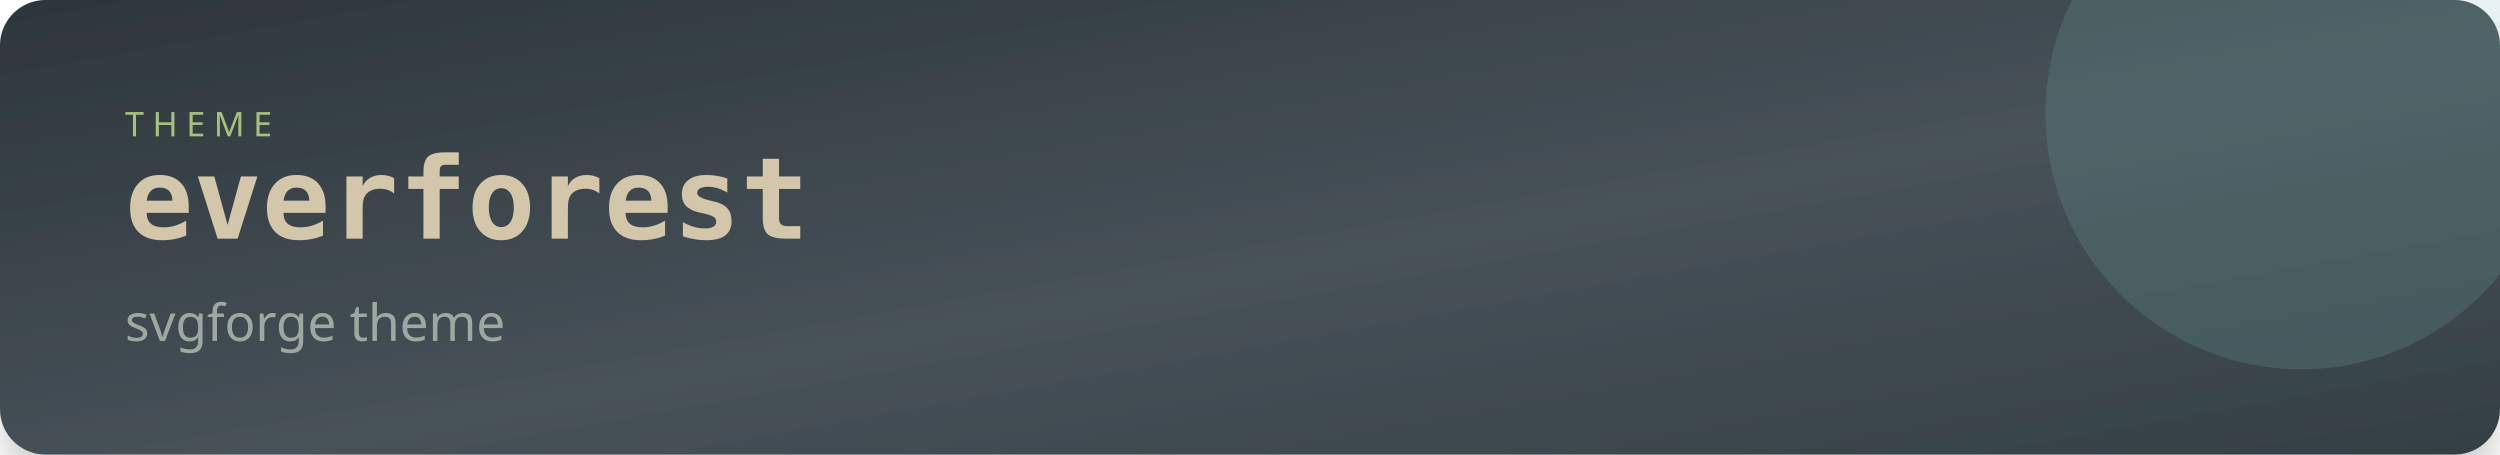
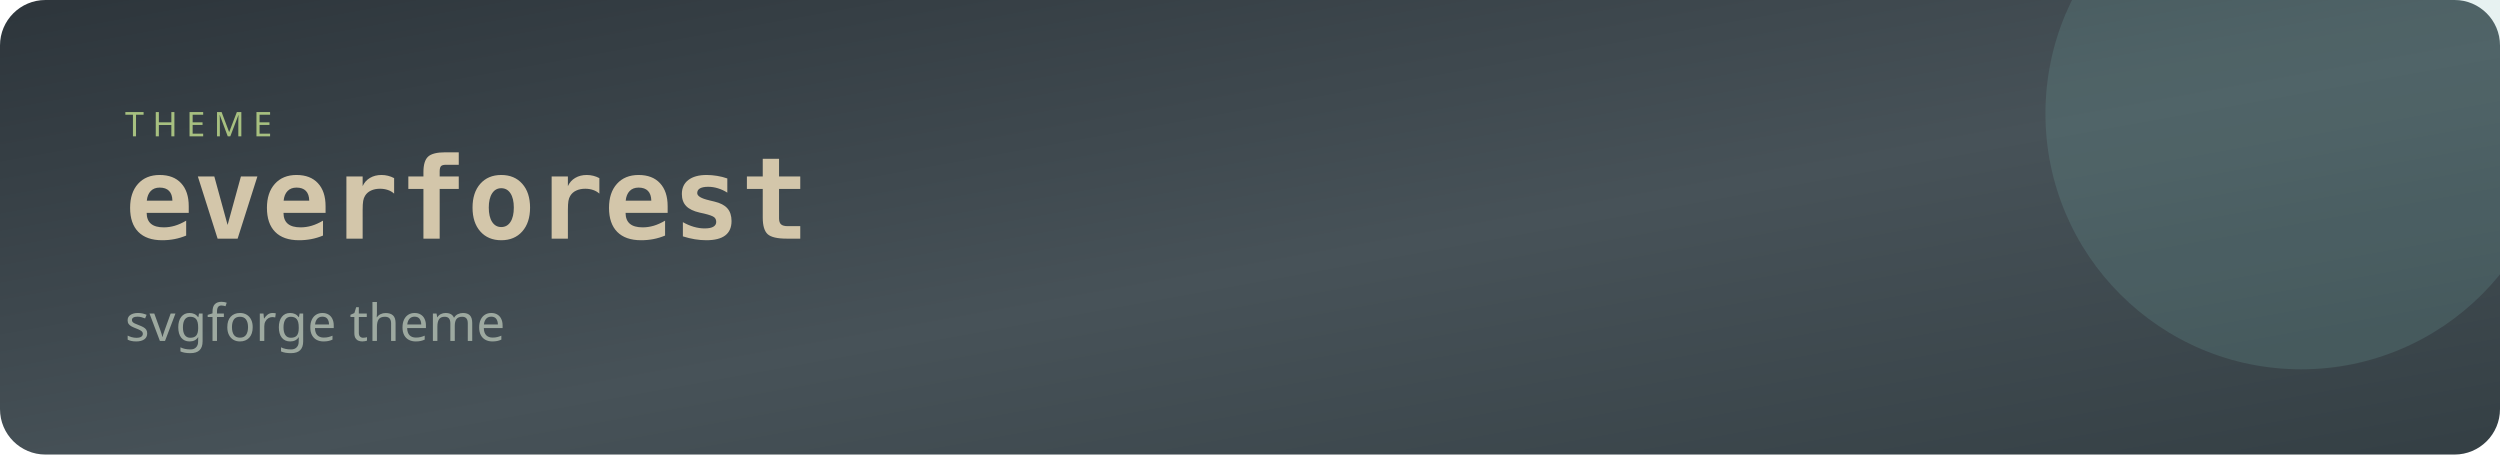
<svg xmlns="http://www.w3.org/2000/svg" width="880" height="160" viewBox="0 0 880 160" role="img" aria-label="everforest">
  <defs>
-     <filter id="shadow-everforest-f741bebb" x="-8%" y="-8%" width="120%" height="130%">
-       <feDropShadow dx="0" dy="8" stdDeviation="10" flood-color="#000000" flood-opacity="0.28" />
-     </filter>
+     <linearGradient id="grad-everforesteverforest-33a7a29c" x1="0" y1="0" x2="1" y2="1">
+       <stop offset="0%" stop-color="#2d353b" />
+       <stop offset="55%" stop-color="#475258" />
+       <stop offset="100%" stop-color="#343f44" />
+     </linearGradient>
  </defs>
-   <g filter="url(#shadow-everforest-f741bebb)">
-     <defs>
-       <linearGradient id="grad-everforesteverforest-33a7a29c" x1="0" y1="0" x2="1" y2="1">
-         <stop offset="0%" stop-color="#2d353b" />
-         <stop offset="55%" stop-color="#475258" />
-         <stop offset="100%" stop-color="#343f44" />
-       </linearGradient>
-     </defs>
-     <rect width="880" height="160" rx="16" fill="url(#grad-everforesteverforest-33a7a29c)" />
-     <circle cx="810" cy="40" r="90" fill="#7fbbb3" fill-opacity="0.18" />
-     <text x="44" y="48" fill="#a7c080" font-family="ui-sans-serif, system-ui, sans-serif" font-size="12" letter-spacing="3">THEME</text>
-     <text x="44" y="84" fill="#d3c6aa" font-family="ui-monospace, SFMono-Regular, Menlo, monospace" font-size="40" font-weight="700">everforest</text>
-     <text x="44" y="120" fill="#9da9a0" font-family="ui-sans-serif, system-ui, sans-serif" font-size="18">svgforge theme</text>
-   </g>
+   <rect width="880" height="160" rx="16" fill="url(#grad-everforesteverforest-33a7a29c)" />
+   <circle cx="810" cy="40" r="90" fill="#7fbbb3" fill-opacity="0.18" />
+   <text x="44" y="48" fill="#a7c080" font-family="ui-sans-serif, system-ui, sans-serif" font-size="12" letter-spacing="3">THEME</text>
+   <text x="44" y="84" fill="#d3c6aa" font-family="ui-monospace, SFMono-Regular, Menlo, monospace" font-size="40" font-weight="700">everforest</text>
+   <text x="44" y="120" fill="#9da9a0" font-family="ui-sans-serif, system-ui, sans-serif" font-size="18">svgforge theme</text>
</svg>
